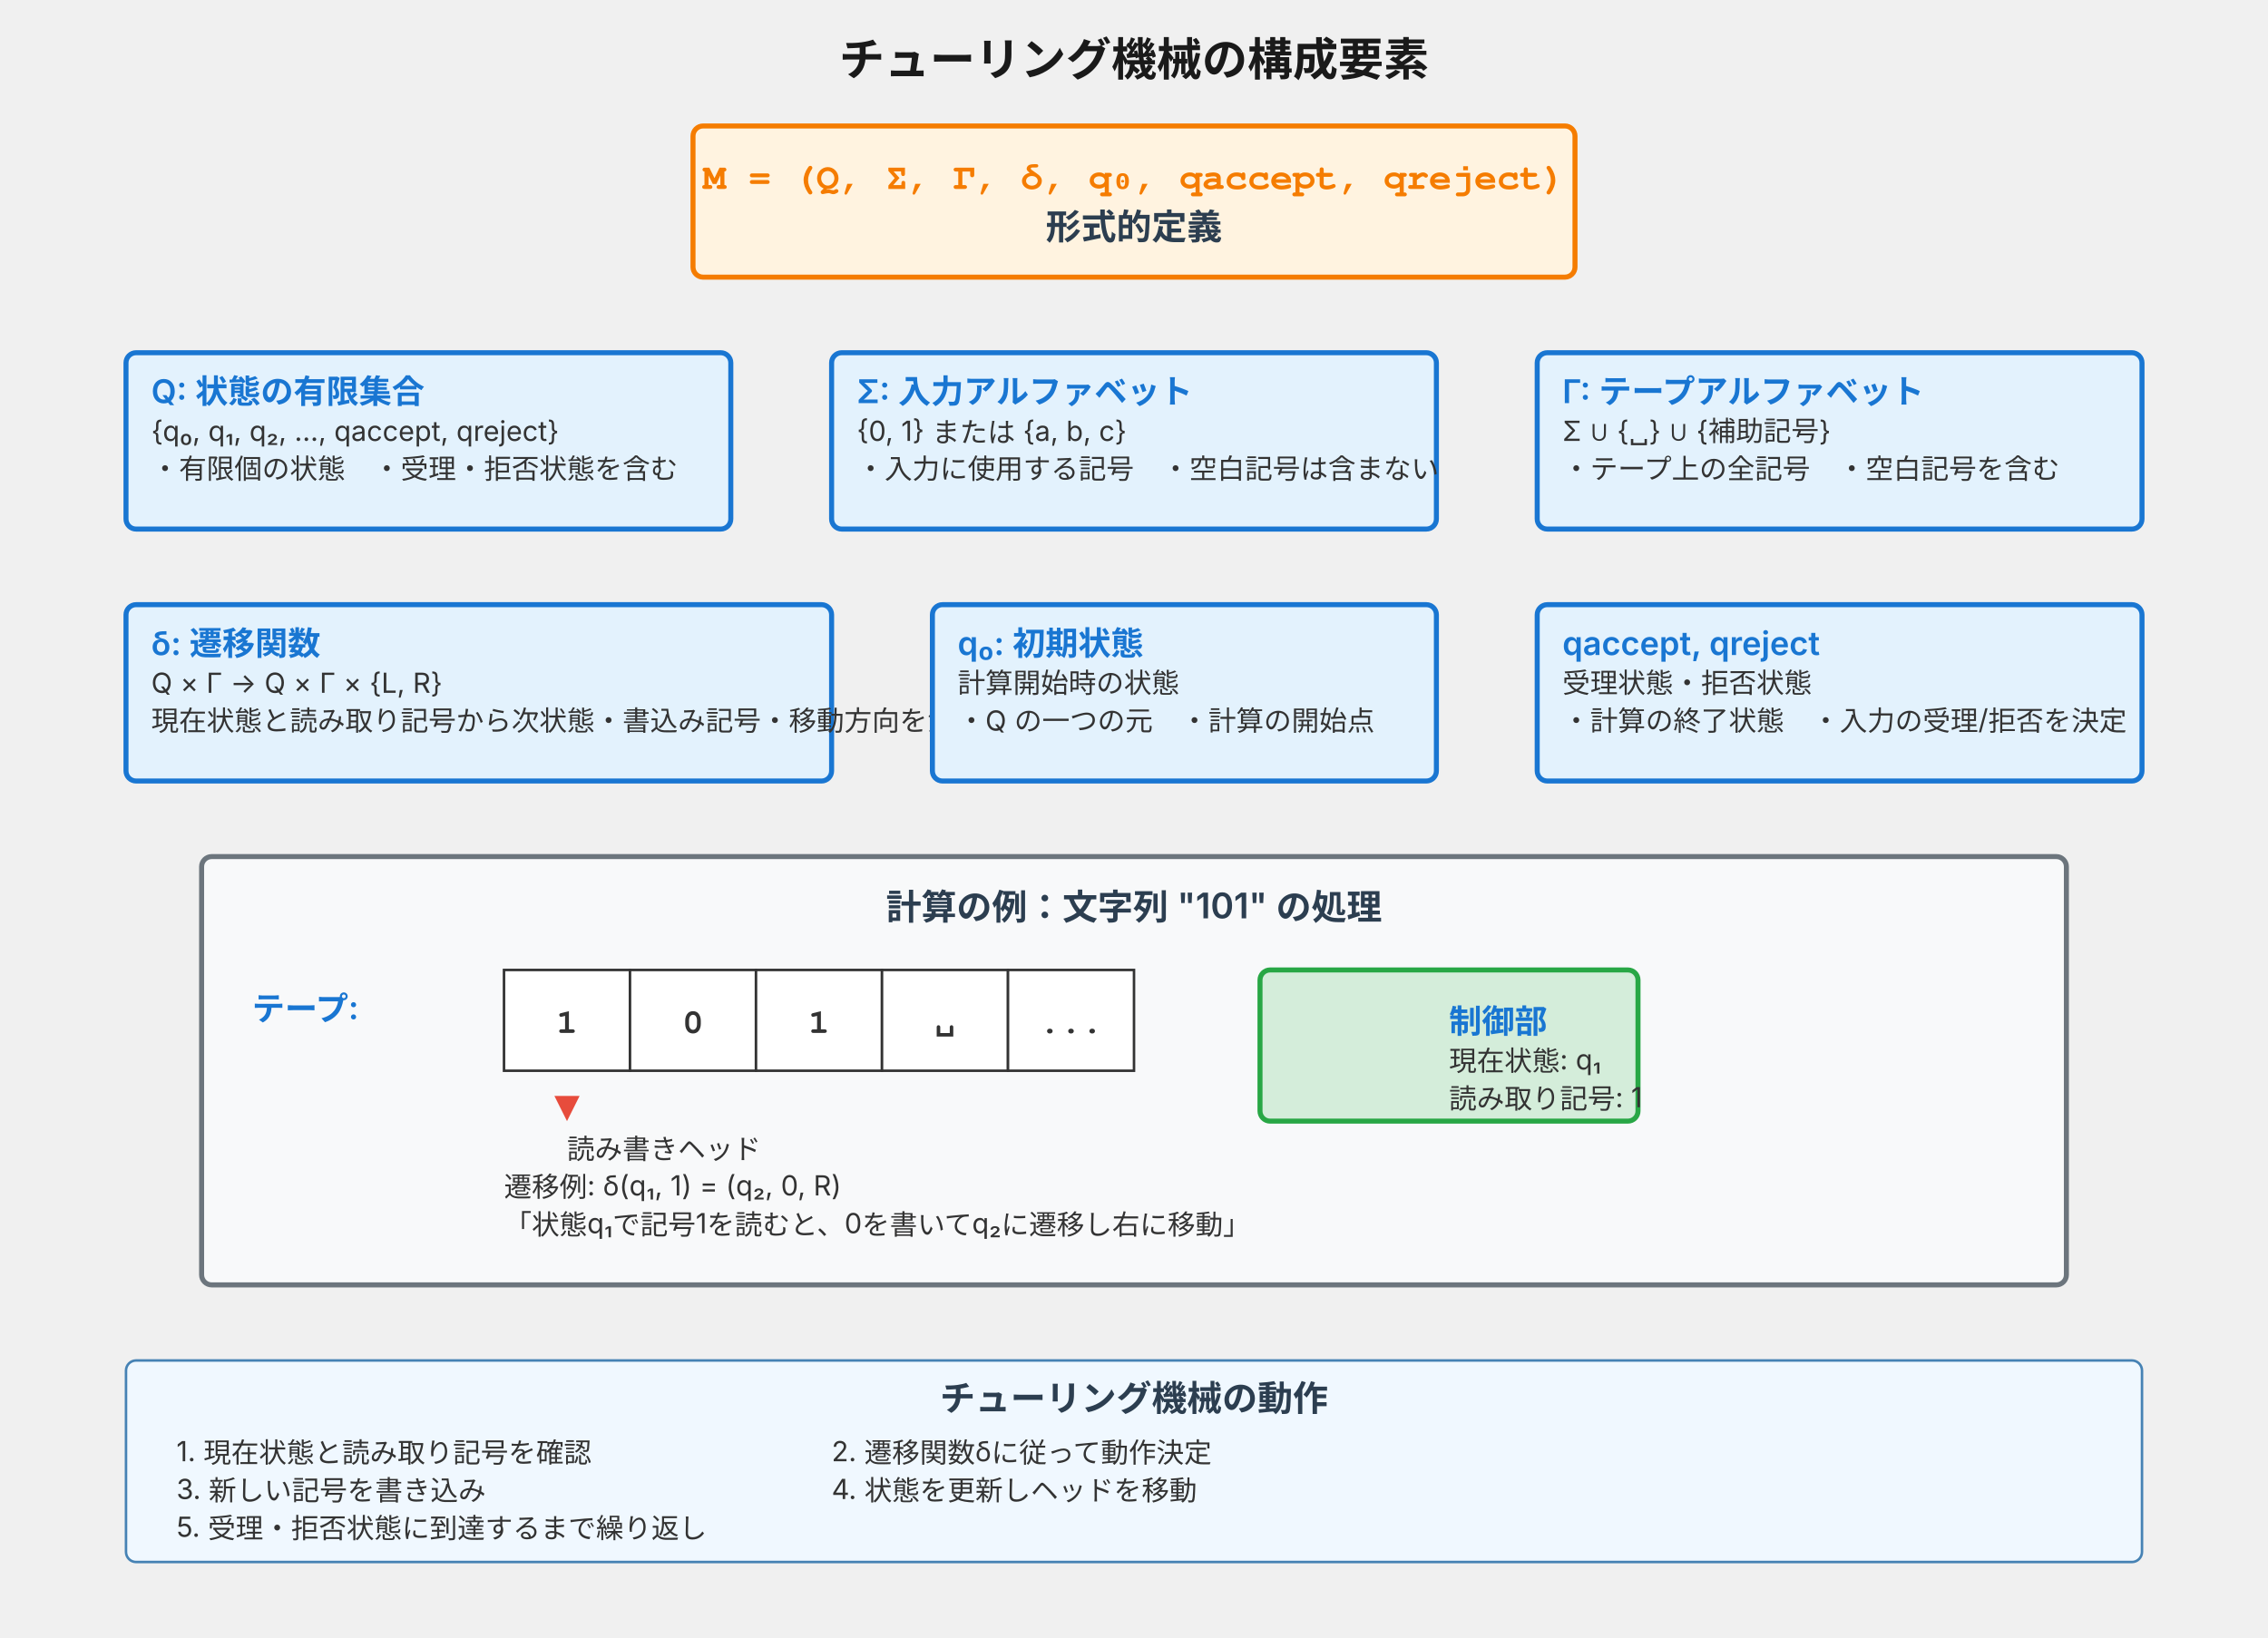
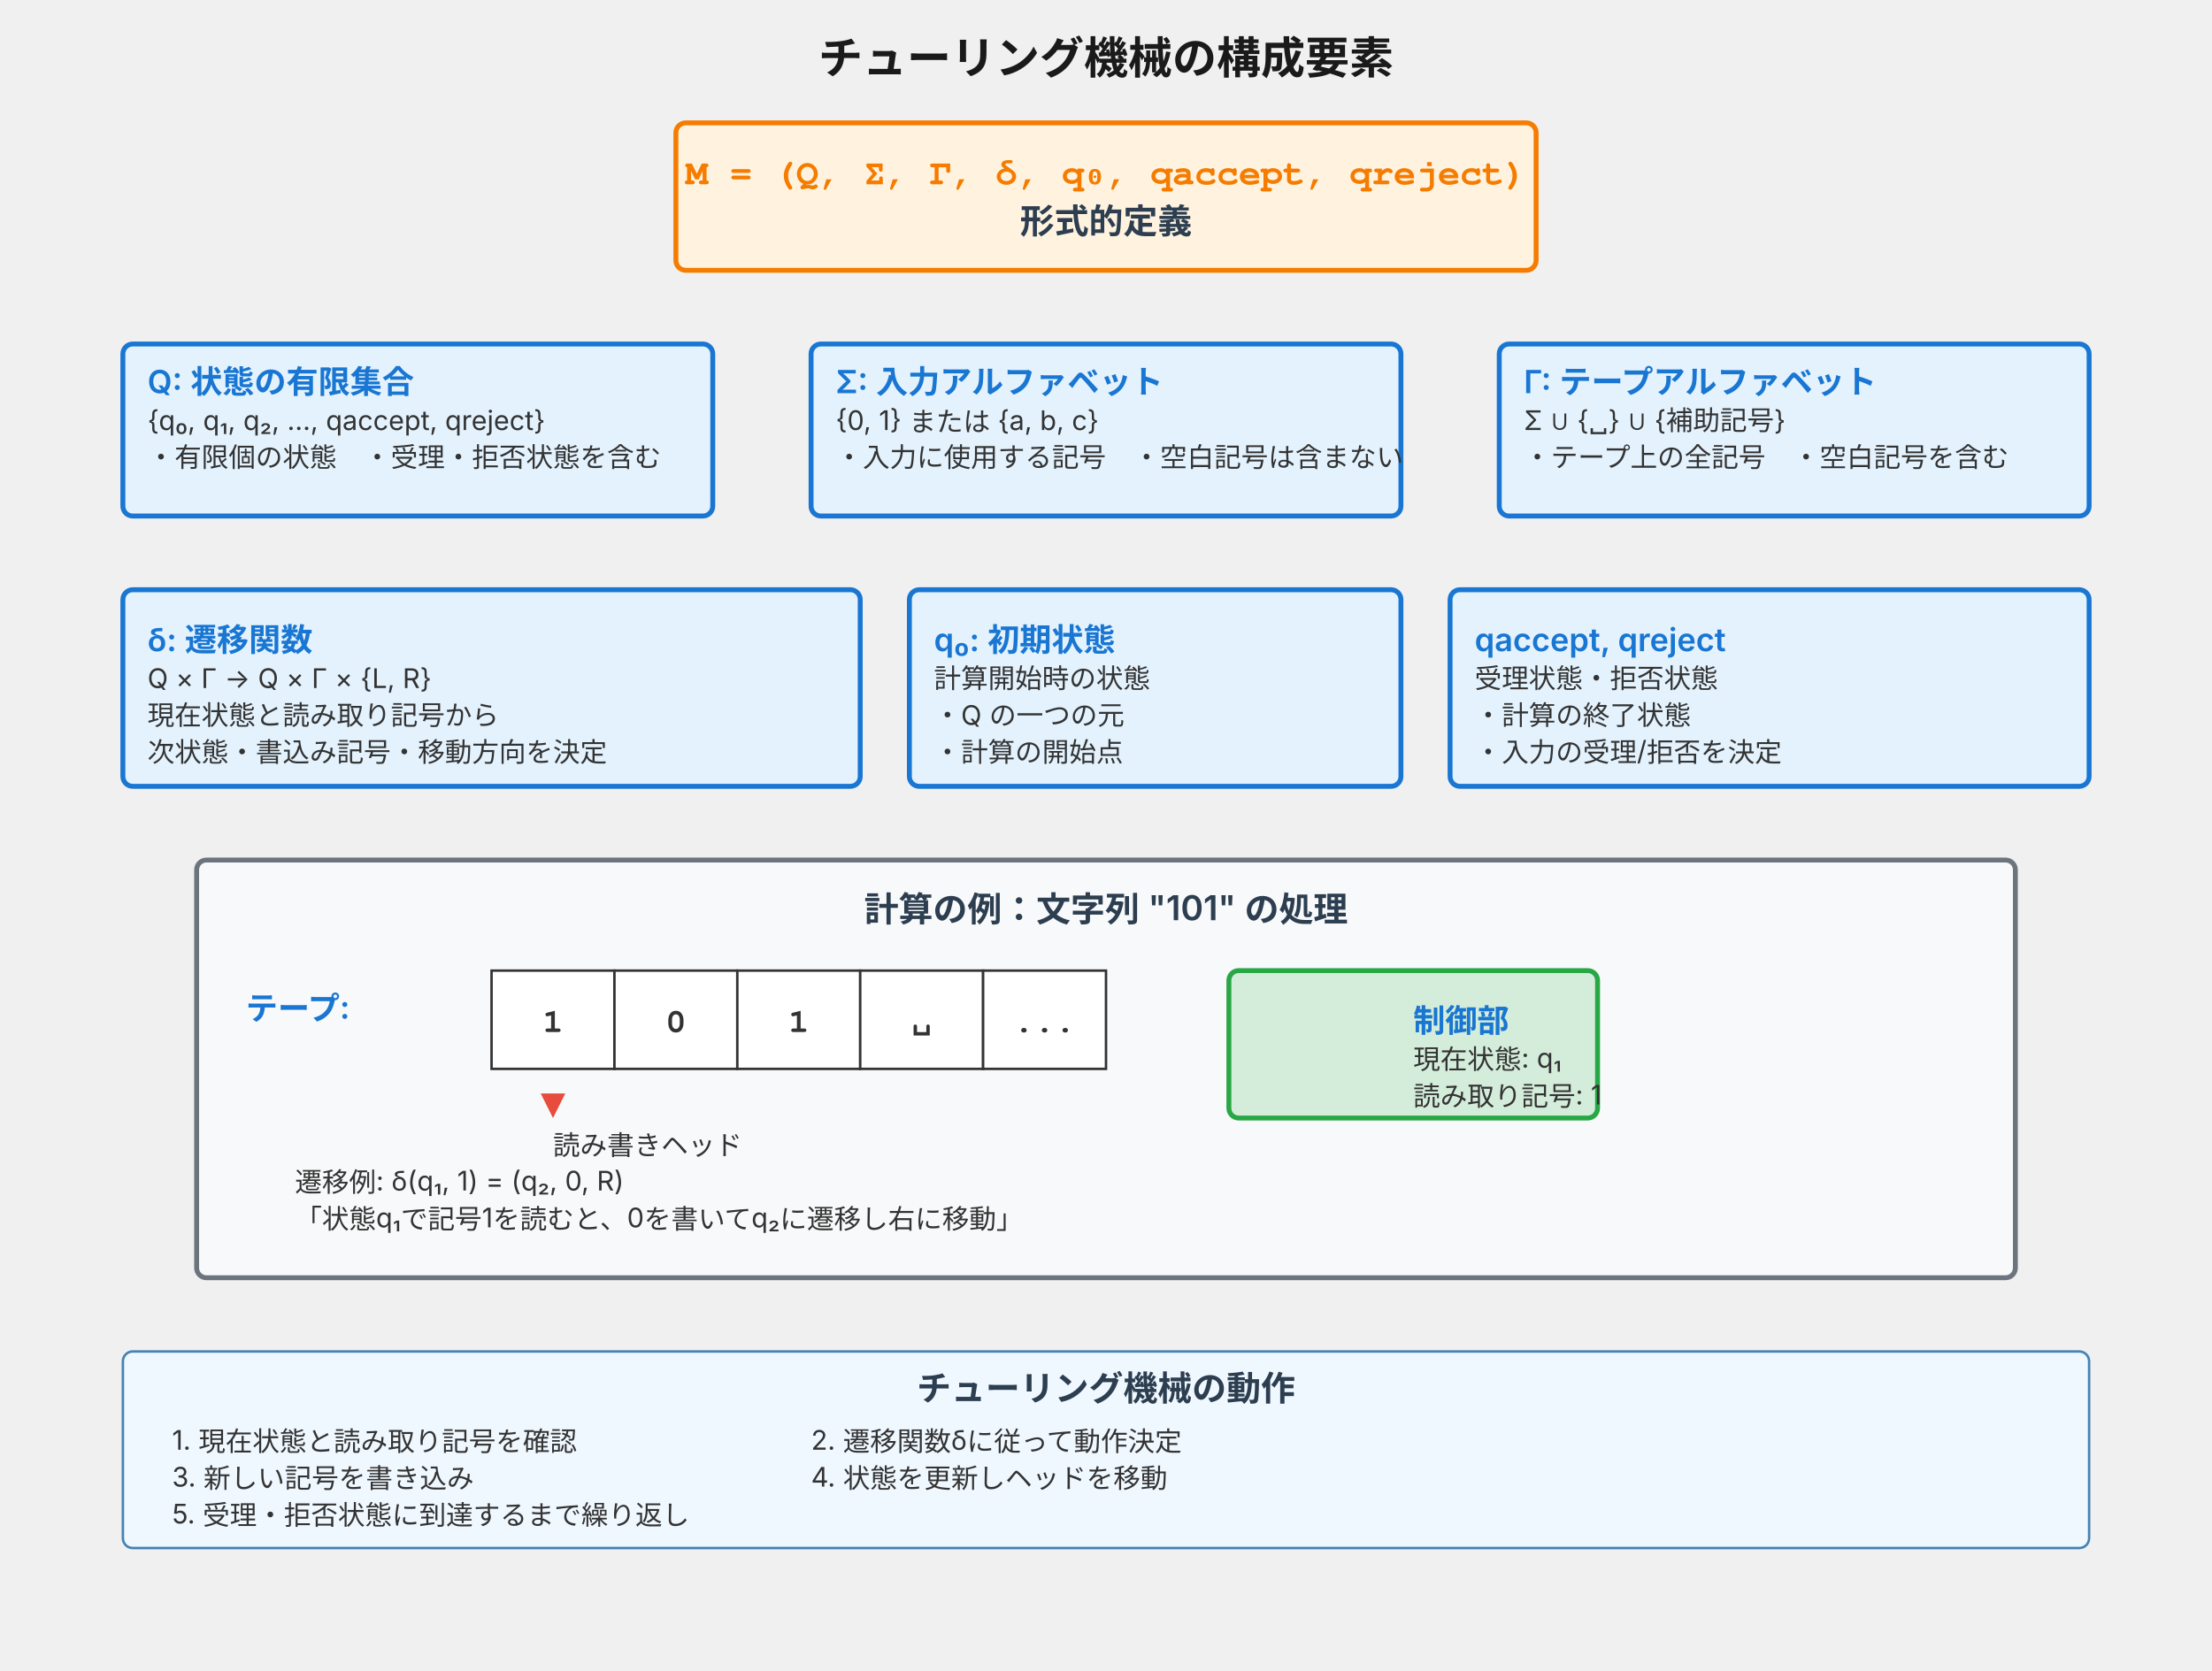
- <svg xmlns="http://www.w3.org/2000/svg" viewBox="0 0 900 650">
+ <svg xmlns="http://www.w3.org/2000/svg" viewBox="0 0 900 680">
  <defs>
    <style>
      .component-box { 
        fill: #e3f2fd; 
        stroke: #1976d2; 
        stroke-width: 2px; 
        rx: 4px; 
        ry: 4px; 
      }
      
      .formal-def-box {
        fill: #fff3e0;
        stroke: #f57c00;
        stroke-width: 2px;
        rx: 4px;
        ry: 4px;
      }
      
      .title { 
        font-family: Inter, Helvetica, sans-serif;
        font-size: 18px; 
        font-weight: 600; 
        text-anchor: middle; 
        fill: #1a1a1a;
      }
      
      .subtitle { 
        font-family: Inter, Helvetica, sans-serif;
        font-size: 14px; 
        font-weight: 600; 
        text-anchor: middle; 
        fill: #2c3e50;
      }
      
      .component-title { 
        font-family: Inter, Helvetica, sans-serif;
        font-size: 13px; 
        font-weight: 600; 
        text-anchor: start; 
        fill: #1976d2;
      }
      
      .component-desc { 
        font-family: Inter, Helvetica, sans-serif;
        font-size: 11px; 
        font-weight: 400; 
        text-anchor: start; 
        fill: #333;
      }
      
      .formal-notation {
        font-family: Courier, monospace;
        font-size: 15px; 
        font-weight: 600; 
        text-anchor: middle; 
        fill: #f57c00;
      }
      
      .tape-cell {
        fill: white;
        stroke: #333;
        stroke-width: 1px;
      }
      
      .tape-text {
        font-family: Courier, monospace;
        font-size: 14px;
        font-weight: 600;
        text-anchor: middle;
        fill: #333;
      }
      
      .head-pointer {
        fill: #e74c3c;
      }
    </style>
  </defs>
  <text x="450" y="30" class="title">チューリング機械の構成要素</text>
  <rect x="275" y="50" width="350" height="60" class="formal-def-box" />
  <text x="450" y="75" class="formal-notation">M = (Q, Σ, Γ, δ, q₀, qaccept, qreject)</text>
  <text x="450" y="95" class="subtitle">形式的定義</text>
  <rect x="50" y="140" width="240" height="70" class="component-box" />
  <text x="60" y="160" class="component-title">Q: 状態の有限集合</text>
  <text x="60" y="175" class="component-desc">{q₀, q₁, q₂, ..., qaccept, qreject}</text>
  <text x="60" y="190" class="component-desc">・有限個の状態　・受理・拒否状態を含む</text>
  <rect x="330" y="140" width="240" height="70" class="component-box" />
  <text x="340" y="160" class="component-title">Σ: 入力アルファベット</text>
  <text x="340" y="175" class="component-desc">{0, 1} または {a, b, c}</text>
  <text x="340" y="190" class="component-desc">・入力に使用する記号　・空白記号は含まない</text>
  <rect x="610" y="140" width="240" height="70" class="component-box" />
  <text x="620" y="160" class="component-title">Γ: テープアルファベット</text>
  <text x="620" y="175" class="component-desc">Σ ∪ {␣} ∪ {補助記号}</text>
  <text x="620" y="190" class="component-desc">・テープ上の全記号　・空白記号を含む</text>
-   <rect x="50" y="240" width="280" height="70" class="component-box" />
-   <text x="60" y="260" class="component-title">δ: 遷移関数</text>
-   <text x="60" y="275" class="component-desc">Q × Γ → Q × Γ × {L, R}</text>
-   <text x="60" y="290" class="component-desc">現在状態と読み取り記号から次状態・書込み記号・移動方向を決定</text>
-   <rect x="370" y="240" width="200" height="70" class="component-box" />
-   <text x="380" y="260" class="component-title">q₀: 初期状態</text>
-   <text x="380" y="275" class="component-desc">計算開始時の状態</text>
-   <text x="380" y="290" class="component-desc">・Q の一つの元　・計算の開始点</text>
-   <rect x="610" y="240" width="240" height="70" class="component-box" />
-   <text x="620" y="260" class="component-title">qaccept, qreject</text>
-   <text x="620" y="275" class="component-desc">受理状態・拒否状態</text>
-   <text x="620" y="290" class="component-desc">・計算の終了状態　・入力の受理/拒否を決定</text>
-   <rect x="80" y="340" width="740" height="170" style="fill: #f8f9fa; stroke: #6c757d; stroke-width: 2px; rx: 4px;" />
-   <text x="450" y="365" class="subtitle">計算の例：文字列 "101" の処理</text>
-   <g transform="translate(200, 385)">
+   <rect x="50" y="240" width="300" height="80" class="component-box" />
+   <text x="60" y="265" class="component-title">δ: 遷移関数</text>
+   <text x="60" y="280" class="component-desc">Q × Γ → Q × Γ × {L, R}</text>
+   <text x="60" y="295" class="component-desc">現在状態と読み取り記号から</text>
+   <text x="60" y="310" class="component-desc">次状態・書込み記号・移動方向を決定</text>
+   <rect x="370" y="240" width="200" height="80" class="component-box" />
+   <text x="380" y="265" class="component-title">q₀: 初期状態</text>
+   <text x="380" y="280" class="component-desc">計算開始時の状態</text>
+   <text x="380" y="295" class="component-desc">・Q の一つの元</text>
+   <text x="380" y="310" class="component-desc">・計算の開始点</text>
+   <rect x="590" y="240" width="260" height="80" class="component-box" />
+   <text x="600" y="265" class="component-title">qaccept, qreject</text>
+   <text x="600" y="280" class="component-desc">受理状態・拒否状態</text>
+   <text x="600" y="295" class="component-desc">・計算の終了状態</text>
+   <text x="600" y="310" class="component-desc">・入力の受理/拒否を決定</text>
+   <rect x="80" y="350" width="740" height="170" style="fill: #f8f9fa; stroke: #6c757d; stroke-width: 2px; rx: 4px;" />
+   <text x="450" y="375" class="subtitle">計算の例：文字列 "101" の処理</text>
+   <g transform="translate(200, 395)">
    <text x="-100" y="20" class="component-title">テープ:</text>
    <rect x="0" y="0" width="50" height="40" class="tape-cell" />
    <rect x="50" y="0" width="50" height="40" class="tape-cell" />
    <rect x="100" y="0" width="50" height="40" class="tape-cell" />
    <rect x="150" y="0" width="50" height="40" class="tape-cell" />
    <rect x="200" y="0" width="50" height="40" class="tape-cell" />
    <text x="25" y="25" class="tape-text">1</text>
    <text x="75" y="25" class="tape-text">0</text>
    <text x="125" y="25" class="tape-text">1</text>
    <text x="175" y="25" class="tape-text">␣</text>
    <text x="225" y="25" class="tape-text">...</text>
    <polygon points="20,50 30,50 25,60" class="head-pointer" />
    <text x="25" y="75" class="component-desc" text-anchor="middle">読み書きヘッド</text>
  </g>
-   <g transform="translate(500, 385)">
+   <g transform="translate(500, 395)">
    <rect x="0" y="0" width="150" height="60" style="fill: #d4edda; stroke: #28a745; stroke-width: 2px; rx: 4px;" />
    <text x="75" y="25" class="component-title" text-anchor="middle">制御部</text>
    <text x="75" y="40" class="component-desc" text-anchor="middle">現在状態: q₁</text>
    <text x="75" y="55" class="component-desc" text-anchor="middle">読み取り記号: 1</text>
  </g>
-   <text x="200" y="475" class="component-desc">遷移例: δ(q₁, 1) = (q₂, 0, R)</text>
-   <text x="200" y="490" class="component-desc">「状態q₁で記号1を読むと、0を書いてq₂に遷移し右に移動」</text>
-   <g transform="translate(50, 540)">
+   <text x="120" y="485" class="component-desc">遷移例: δ(q₁, 1) = (q₂, 0, R)</text>
+   <text x="120" y="500" class="component-desc">「状態q₁で記号1を読むと、0を書いてq₂に遷移し右に移動」</text>
+   <g transform="translate(50, 550)">
    <rect x="0" y="0" width="800" height="80" style="fill: #f0f8ff; stroke: #4682b4; stroke-width: 1px; rx: 4px;" />
    <text x="400" y="20" class="subtitle">チューリング機械の動作</text>
    <text x="20" y="40" class="component-desc">1. 現在状態と読み取り記号を確認</text>
    <text x="280" y="40" class="component-desc">2. 遷移関数δに従って動作決定</text>
    <text x="20" y="55" class="component-desc">3. 新しい記号を書き込み</text>
    <text x="280" y="55" class="component-desc">4. 状態を更新しヘッドを移動</text>
    <text x="20" y="70" class="component-desc">5. 受理・拒否状態に到達するまで繰り返し</text>
  </g>
</svg>
